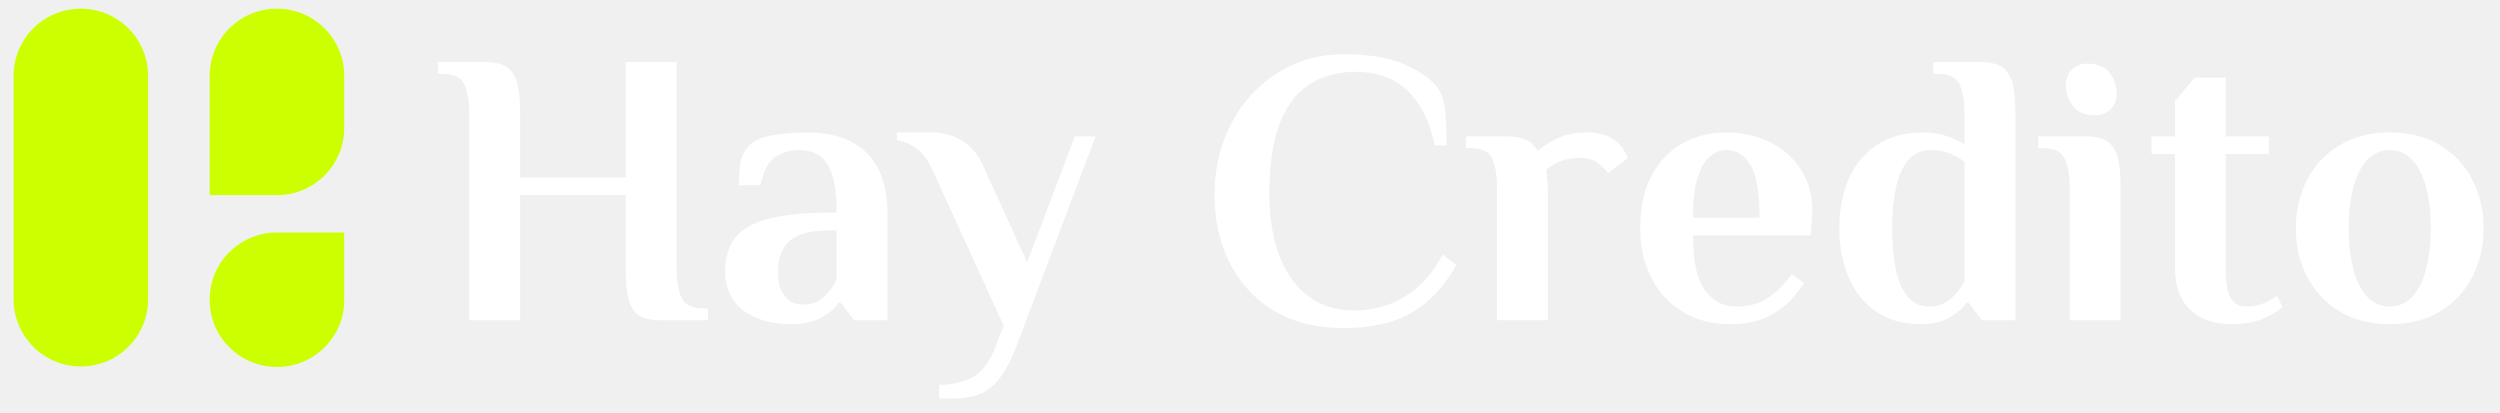
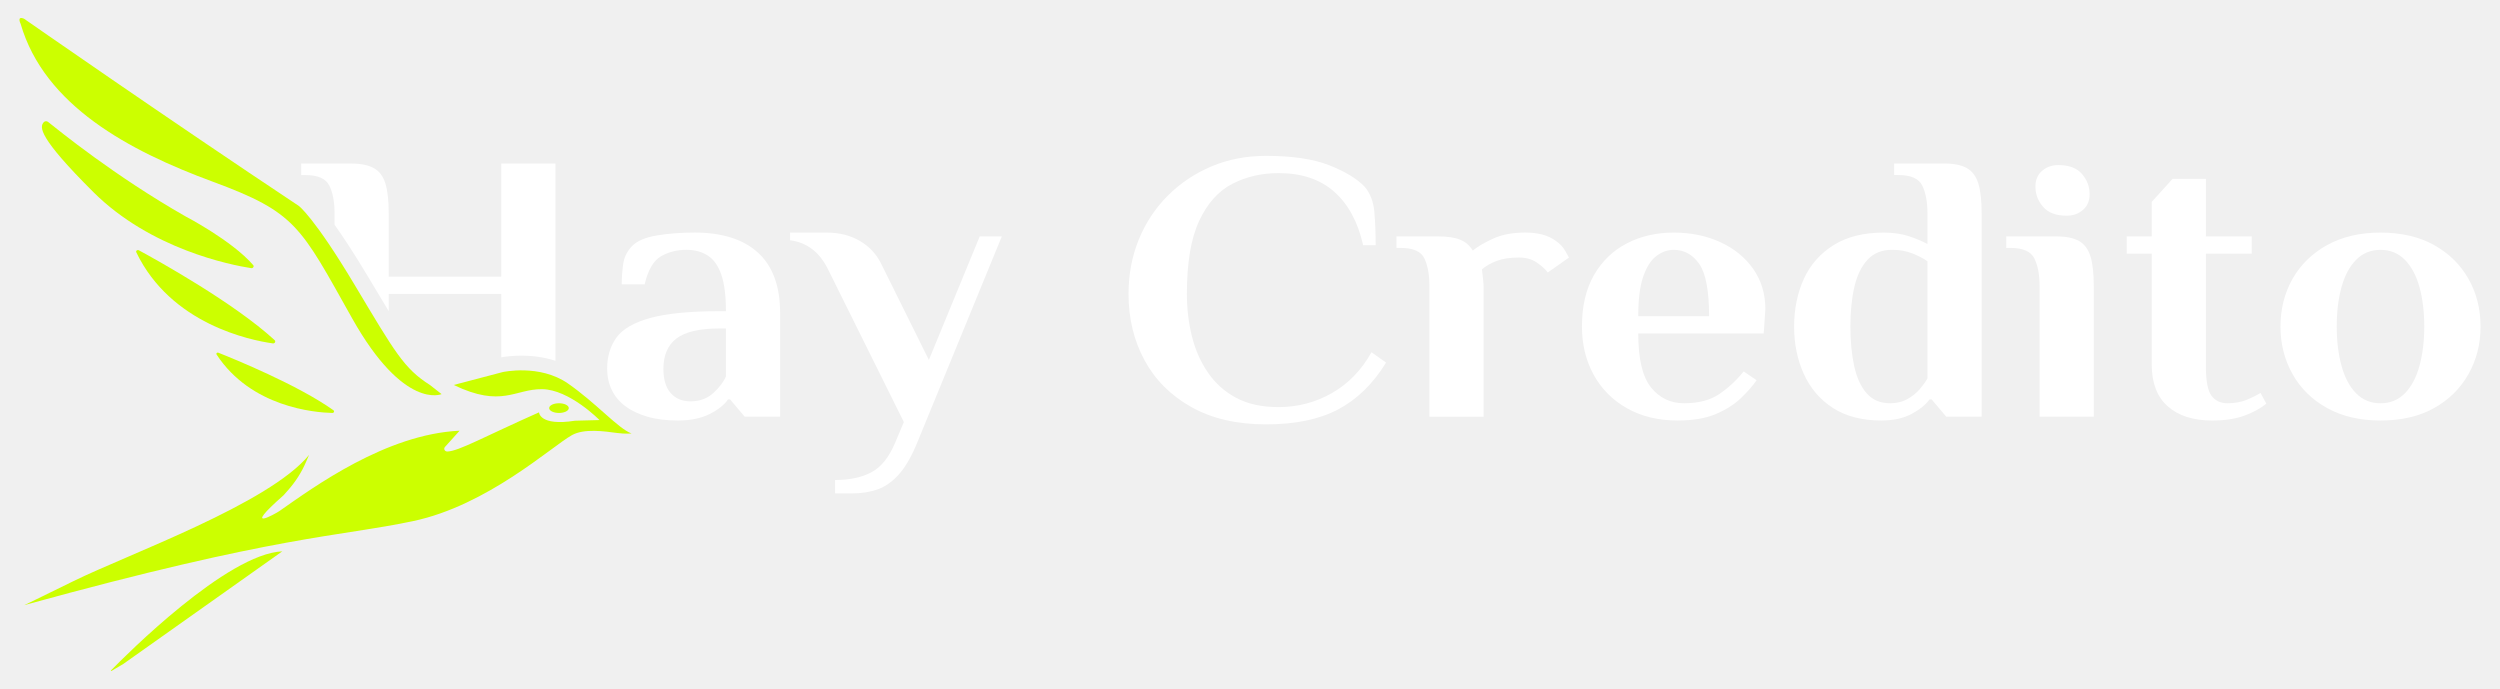
- <svg xmlns="http://www.w3.org/2000/svg" width="206" height="34" viewBox="0 0 206 34" fill="none">
-   <path d="M6.663 0.715H6.661C3.601 0.715 1.121 3.193 1.121 6.25V24.66C1.121 27.717 3.601 30.195 6.661 30.195H6.663C9.722 30.195 12.202 27.717 12.202 24.66V6.25C12.202 3.193 9.722 0.715 6.663 0.715Z" fill="#CCFF00" />
-   <path d="M22.822 0.715C25.88 0.715 28.363 3.19 28.363 6.24V10.555C28.363 13.604 25.88 16.08 22.822 16.08H17.282V6.24C17.28 3.19 19.764 0.715 22.822 0.715Z" fill="#CCFF00" />
-   <path d="M22.822 19.158H28.363V24.744C28.363 27.775 25.88 30.236 22.822 30.236C19.764 30.236 17.282 27.775 17.282 24.744V24.649C17.282 21.619 19.764 19.158 22.822 19.158Z" fill="#CCFF00" />
-   <path d="M38.668 26.388V9.303C38.668 8.336 38.533 7.557 38.266 6.966C37.997 6.374 37.38 6.079 36.412 6.079H36.089V5.112H39.959C40.711 5.112 41.296 5.24 41.715 5.498C42.135 5.757 42.43 6.187 42.602 6.789C42.773 7.39 42.86 8.228 42.86 9.303V14.622H51.564V5.113H55.754V22.198C55.754 23.165 55.888 23.944 56.157 24.535C56.425 25.127 57.043 25.422 58.011 25.422H58.333V26.39H54.464C53.711 26.39 53.127 26.266 52.707 26.018C52.288 25.772 51.993 25.342 51.821 24.728C51.649 24.116 51.563 23.273 51.563 22.198V16.072H42.858V26.388H38.668Z" fill="white" />
-   <path d="M65.231 26.71C64.329 26.71 63.538 26.603 62.861 26.388C62.185 26.173 61.615 25.878 61.153 25.502C60.69 25.125 60.342 24.669 60.106 24.131C59.868 23.594 59.752 23.003 59.752 22.359C59.752 21.327 59.993 20.451 60.477 19.732C60.961 19.012 61.837 18.464 63.104 18.087C64.372 17.711 66.155 17.524 68.456 17.524H68.94C68.94 16.234 68.822 15.214 68.586 14.461C68.349 13.709 68 13.171 67.539 12.85C67.076 12.527 66.524 12.366 65.879 12.366C65.149 12.366 64.493 12.548 63.913 12.914C63.331 13.28 62.913 14.064 62.655 15.268H60.883C60.883 14.709 60.921 14.139 60.995 13.559C61.07 12.978 61.302 12.474 61.689 12.043C62.076 11.613 62.716 11.319 63.607 11.157C64.499 10.996 65.472 10.916 66.524 10.916C67.577 10.916 68.512 11.057 69.329 11.336C70.145 11.615 70.838 12.035 71.408 12.593C71.977 13.152 72.407 13.856 72.698 14.704C72.988 15.554 73.134 16.547 73.134 17.685V26.39H70.394L69.264 24.94H69.103C68.824 25.391 68.35 25.8 67.685 26.164C67.019 26.53 66.202 26.712 65.234 26.712L65.231 26.71ZM66.198 25.099C66.908 25.099 67.499 24.863 67.971 24.39C68.442 23.918 68.765 23.455 68.938 23.004V18.976H68.455C66.908 18.976 65.796 19.255 65.118 19.813C64.441 20.372 64.103 21.221 64.103 22.359C64.103 23.261 64.291 23.944 64.667 24.405C65.043 24.869 65.553 25.099 66.198 25.099Z" fill="white" />
-   <path d="M77.385 32.836V31.707C78.501 31.707 79.436 31.492 80.189 31.062C80.942 30.631 81.554 29.804 82.027 28.58L82.704 26.839L76.901 14.139C76.557 13.344 76.132 12.735 75.628 12.318C75.123 11.898 74.547 11.646 73.904 11.56V10.914H76.741C77.709 10.914 78.557 11.145 79.287 11.608C80.017 12.071 80.565 12.699 80.931 13.493L84.639 21.617L88.572 11.237H90.281L83.768 28.483C83.338 29.643 82.87 30.54 82.365 31.174C81.861 31.807 81.308 32.243 80.706 32.48C80.104 32.716 79.427 32.834 78.675 32.834H77.385V32.836Z" fill="white" />
-   <path d="M110.715 27.033C108.459 27.033 106.536 26.549 104.946 25.583C103.355 24.615 102.146 23.306 101.319 21.65C100.492 19.995 100.077 18.136 100.077 16.072C100.077 14.439 100.341 12.919 100.866 11.511C101.394 10.105 102.139 8.873 103.107 7.821C104.075 6.768 105.202 5.946 106.492 5.354C107.783 4.763 109.189 4.468 110.715 4.468C112.736 4.468 114.363 4.732 115.599 5.257C116.834 5.785 117.753 6.392 118.355 7.078C118.785 7.637 119.031 8.357 119.097 9.238C119.161 10.118 119.194 11.033 119.194 11.978H118.227C117.817 10.023 117.072 8.523 115.986 7.481C114.9 6.438 113.466 5.916 111.683 5.916C110.372 5.916 109.179 6.218 108.105 6.818C107.03 7.42 106.177 8.457 105.542 9.93C104.907 11.402 104.592 13.448 104.592 16.071C104.592 17.295 104.72 18.478 104.978 19.617C105.237 20.757 105.65 21.776 106.22 22.68C106.789 23.582 107.521 24.291 108.412 24.808C109.304 25.323 110.395 25.581 111.685 25.581C113.168 25.581 114.543 25.189 115.811 24.406C117.079 23.622 118.1 22.477 118.874 20.972L120.003 21.842C118.991 23.627 117.757 24.936 116.295 25.776C114.833 26.613 112.975 27.033 110.717 27.033H110.715Z" fill="white" />
-   <path d="M123.352 26.388V15.427C123.352 14.459 123.223 13.681 122.965 13.089C122.706 12.498 122.094 12.203 121.128 12.203H120.806V11.235H123.997C124.727 11.235 125.303 11.327 125.721 11.509C126.14 11.691 126.466 11.998 126.704 12.428C127.091 12.085 127.623 11.747 128.299 11.412C128.976 11.079 129.798 10.913 130.766 10.913C131.237 10.913 131.667 10.966 132.056 11.074C132.443 11.181 132.776 11.343 133.055 11.558C133.421 11.816 133.695 12.127 133.877 12.493C134.059 12.859 134.151 13.03 134.151 13.008L132.507 14.265C132.313 13.986 132.028 13.707 131.652 13.427C131.276 13.148 130.819 13.008 130.282 13.008C129.593 13.008 129.014 13.105 128.541 13.297C128.067 13.492 127.691 13.727 127.412 14.007C127.455 14.393 127.486 14.706 127.509 14.941C127.529 15.179 127.542 15.382 127.542 15.554V26.384H123.352V26.388Z" fill="white" />
-   <path d="M142.565 26.71C141.06 26.71 139.749 26.367 138.632 25.678C137.515 24.992 136.655 24.05 136.053 22.858C135.451 21.665 135.151 20.318 135.151 18.812C135.151 17.094 135.462 15.649 136.086 14.477C136.709 13.306 137.559 12.42 138.632 11.818C139.707 11.216 140.909 10.916 142.243 10.916C143.576 10.916 144.778 11.185 145.854 11.723C146.929 12.26 147.777 13.013 148.4 13.979C149.022 14.947 149.334 16.074 149.334 17.364L149.206 19.395H139.503C139.503 21.523 139.83 23.034 140.486 23.925C141.142 24.817 141.995 25.262 143.049 25.262C144.166 25.262 145.075 25.004 145.774 24.489C146.473 23.974 147.101 23.339 147.659 22.586L148.658 23.327C148.356 23.8 147.954 24.3 147.449 24.825C146.944 25.352 146.299 25.798 145.515 26.162C144.73 26.528 143.748 26.71 142.565 26.71ZM139.503 17.942H144.983C144.983 15.814 144.73 14.354 144.225 13.558C143.72 12.763 143.06 12.364 142.243 12.364C141.769 12.364 141.324 12.536 140.906 12.88C140.486 13.223 140.148 13.799 139.891 14.603C139.633 15.41 139.504 16.521 139.504 17.94L139.503 17.942Z" fill="white" />
-   <path d="M158.328 26.71C156.823 26.71 155.573 26.362 154.572 25.663C153.573 24.964 152.82 24.014 152.316 22.81C151.811 21.606 151.558 20.274 151.558 18.812C151.558 17.35 151.809 15.992 152.316 14.799C152.82 13.606 153.589 12.661 154.621 11.962C155.653 11.263 156.941 10.915 158.49 10.915C159.22 10.915 159.87 11.017 160.441 11.221C161.01 11.426 161.488 11.646 161.875 11.882V9.303C161.875 8.336 161.74 7.557 161.473 6.966C161.204 6.374 160.587 6.079 159.619 6.079H159.296V5.112H163.165C163.918 5.112 164.503 5.24 164.922 5.498C165.342 5.757 165.637 6.187 165.808 6.789C165.98 7.39 166.067 8.228 166.067 9.303V26.388H163.327L162.198 24.938H162.036C161.757 25.368 161.299 25.77 160.666 26.147C160.032 26.523 159.253 26.71 158.328 26.71ZM158.974 25.26C159.489 25.26 159.941 25.142 160.328 24.907C160.715 24.671 161.037 24.386 161.296 24.052C161.554 23.719 161.747 23.424 161.877 23.165V13.334C161.575 13.098 161.188 12.878 160.717 12.673C160.243 12.468 159.718 12.366 159.137 12.366C158.341 12.366 157.708 12.645 157.234 13.204C156.761 13.762 156.423 14.525 156.22 15.493C156.015 16.461 155.913 17.567 155.913 18.812C155.913 20.058 156.01 21.14 156.202 22.116C156.397 23.094 156.717 23.863 157.17 24.421C157.621 24.98 158.223 25.259 158.975 25.259L158.974 25.26Z" fill="white" />
-   <path d="M170.545 26.388V15.427C170.545 14.459 170.409 13.681 170.142 13.089C169.874 12.498 169.256 12.203 168.288 12.203H167.966V11.235H171.835C172.586 11.235 173.172 11.364 173.592 11.622C174.012 11.88 174.306 12.31 174.478 12.912C174.65 13.514 174.736 14.352 174.736 15.427V26.388H170.546H170.545ZM172.64 9.496C171.823 9.496 171.216 9.25 170.819 8.754C170.422 8.259 170.222 7.69 170.222 7.045C170.222 6.487 170.394 6.046 170.737 5.724C171.081 5.401 171.5 5.24 171.995 5.24C172.811 5.24 173.418 5.488 173.816 5.982C174.213 6.476 174.412 7.045 174.412 7.69C174.412 8.249 174.24 8.689 173.895 9.012C173.552 9.335 173.132 9.496 172.638 9.496H172.64Z" fill="white" />
-   <path d="M183.892 26.71C182.43 26.71 181.285 26.313 180.46 25.517C179.632 24.723 179.218 23.55 179.218 22.004V12.687H177.284V11.237H179.218V8.336L180.829 6.402H183.408V11.237H186.955V12.687H183.408V22.196C183.408 23.4 183.554 24.211 183.843 24.629C184.133 25.049 184.547 25.257 185.085 25.257C185.623 25.257 186.138 25.16 186.568 24.967C186.998 24.773 187.352 24.581 187.631 24.387L188.082 25.29C187.652 25.677 187.093 26.01 186.406 26.289C185.718 26.568 184.88 26.709 183.892 26.709V26.71Z" fill="white" />
-   <path d="M196.914 26.71C195.324 26.71 193.949 26.362 192.789 25.663C191.628 24.964 190.735 24.013 190.113 22.81C189.488 21.606 189.178 20.274 189.178 18.812C189.178 17.35 189.49 15.992 190.113 14.799C190.735 13.606 191.628 12.661 192.789 11.962C193.949 11.263 195.324 10.914 196.914 10.914C198.505 10.914 199.908 11.265 201.058 11.962C202.207 12.661 203.094 13.606 203.716 14.799C204.339 15.992 204.651 17.329 204.651 18.812C204.651 20.295 204.339 21.606 203.716 22.81C203.092 24.013 202.206 24.964 201.058 25.663C199.908 26.362 198.527 26.71 196.914 26.71ZM196.914 25.26C197.667 25.26 198.295 24.981 198.8 24.423C199.304 23.864 199.681 23.096 199.929 22.118C200.175 21.14 200.3 20.038 200.3 18.814C200.3 17.59 200.177 16.461 199.929 15.495C199.681 14.527 199.304 13.766 198.8 13.205C198.295 12.647 197.665 12.368 196.914 12.368C196.163 12.368 195.534 12.647 195.029 13.205C194.525 13.764 194.148 14.527 193.9 15.495C193.652 16.462 193.529 17.569 193.529 18.814C193.529 20.059 193.652 21.142 193.9 22.118C194.146 23.096 194.523 23.864 195.029 24.423C195.534 24.981 196.162 25.26 196.914 25.26Z" fill="white" />
+ <svg xmlns="http://www.w3.org/2000/svg" width="196" height="54" viewBox="0 0 196 54" fill="none">
+   <path d="M53.154 32.969C52.239 32.969 51.439 32.868 50.752 32.668C50.066 32.469 49.488 32.192 49.021 31.841C48.552 31.49 48.199 31.064 47.96 30.563C47.719 30.062 47.6 29.511 47.6 28.909C47.6 27.947 47.845 27.131 48.335 26.458C48.826 25.787 49.713 25.276 50.999 24.924C52.283 24.574 54.091 24.397 56.423 24.397H56.913C56.913 23.195 56.794 22.243 56.553 21.541C56.313 20.839 55.959 20.339 55.492 20.038C55.023 19.737 54.462 19.586 53.81 19.586C53.069 19.586 52.404 19.757 51.816 20.097C51.228 20.439 50.804 21.169 50.541 22.292H48.744C48.744 21.771 48.782 21.24 48.859 20.699C48.934 20.158 49.169 19.686 49.562 19.285C49.953 18.884 50.602 18.608 51.507 18.458C52.41 18.307 53.396 18.232 54.464 18.232C55.531 18.232 56.478 18.362 57.306 18.623C58.133 18.883 58.836 19.274 59.413 19.796C59.99 20.317 60.426 20.974 60.72 21.765C61.014 22.557 61.161 23.484 61.161 24.547V32.667H58.383L57.24 31.314H57.077C56.794 31.735 56.314 32.115 55.64 32.457C54.964 32.797 54.137 32.968 53.156 32.968L53.154 32.969ZM54.135 31.466C54.854 31.466 55.453 31.246 55.932 30.805C56.412 30.363 56.737 29.932 56.913 29.511V25.752H56.423C54.854 25.752 53.727 26.012 53.041 26.533C52.355 27.054 52.011 27.847 52.011 28.909C52.011 29.751 52.201 30.388 52.584 30.819C52.964 31.25 53.483 31.466 54.135 31.466Z" fill="white" />
+   <path d="M65.471 38.684V37.632C66.603 37.632 67.551 37.431 68.314 37.03C69.076 36.629 69.697 35.856 70.177 34.715L70.862 33.091L64.981 21.242C64.631 20.501 64.201 19.934 63.69 19.543C63.177 19.152 62.595 18.917 61.941 18.837V18.235H64.817C65.798 18.235 66.658 18.451 67.398 18.882C68.139 19.313 68.694 19.899 69.065 20.641L72.823 28.219L76.81 18.536H78.542L71.942 34.625C71.507 35.707 71.032 36.545 70.521 37.135C70.008 37.726 69.447 38.132 68.839 38.354C68.229 38.574 67.542 38.685 66.781 38.685H65.474L65.471 38.684Z" fill="white" />
+   <path d="M99.259 33.271C96.971 33.271 95.022 32.819 93.41 31.918C91.799 31.015 90.572 29.794 89.734 28.248C88.896 26.704 88.477 24.971 88.477 23.046C88.477 21.523 88.742 20.105 89.277 18.791C89.81 17.479 90.568 16.33 91.547 15.347C92.528 14.365 93.671 13.598 94.978 13.046C96.284 12.495 97.712 12.219 99.259 12.219C101.306 12.219 102.956 12.465 104.21 12.955C105.463 13.447 106.393 14.013 107.003 14.654C107.439 15.175 107.689 15.848 107.755 16.668C107.821 17.49 107.852 18.342 107.852 19.225H106.871C106.458 17.4 105.7 16.003 104.601 15.03C103.5 14.058 102.046 13.572 100.24 13.572C98.911 13.572 97.702 13.852 96.613 14.414C95.523 14.975 94.657 15.943 94.015 17.316C93.372 18.69 93.052 20.6 93.052 23.045C93.052 24.188 93.182 25.291 93.443 26.353C93.704 27.416 94.124 28.368 94.701 29.209C95.278 30.051 96.018 30.712 96.922 31.194C97.826 31.676 98.932 31.916 100.24 31.916C101.743 31.916 103.136 31.55 104.422 30.818C105.706 30.086 106.742 29.019 107.525 27.616L108.668 28.428C107.645 30.092 106.392 31.314 104.911 32.097C103.43 32.879 101.545 33.271 99.259 33.271Z" fill="white" />
+   <path d="M112.066 32.668V22.444C112.066 21.541 111.935 20.815 111.674 20.264C111.413 19.712 110.792 19.436 109.811 19.436H109.484V18.533H112.72C113.46 18.533 114.044 18.618 114.468 18.789C114.893 18.96 115.224 19.245 115.465 19.646C115.856 19.324 116.396 19.009 117.083 18.698C117.768 18.387 118.602 18.232 119.583 18.232C120.062 18.232 120.498 18.283 120.889 18.382C121.281 18.484 121.619 18.633 121.902 18.834C122.271 19.074 122.549 19.365 122.735 19.706C122.92 20.048 123.013 20.209 123.013 20.188L121.347 21.362C121.15 21.101 120.861 20.841 120.48 20.58C120.098 20.32 119.636 20.19 119.092 20.19C118.394 20.19 117.806 20.279 117.328 20.46C116.849 20.641 116.468 20.861 116.185 21.122C116.229 21.482 116.261 21.773 116.283 21.994C116.305 22.215 116.316 22.405 116.316 22.566V32.67H112.067L112.066 32.668Z" fill="white" />
+   <path d="M131.542 32.969C130.017 32.969 128.689 32.65 127.555 32.007C126.421 31.366 125.55 30.488 124.94 29.375C124.33 28.262 124.025 27.005 124.025 25.602C124.025 23.998 124.341 22.65 124.973 21.557C125.605 20.465 126.465 19.637 127.555 19.076C128.644 18.514 129.863 18.234 131.215 18.234C132.567 18.234 133.786 18.484 134.875 18.986C135.965 19.487 136.825 20.189 137.457 21.091C138.089 21.994 138.405 23.046 138.405 24.249L138.274 26.143H128.439C128.439 28.128 128.77 29.536 129.435 30.368C130.099 31.2 130.965 31.615 132.033 31.615C133.165 31.615 134.086 31.375 134.793 30.893C135.501 30.411 136.138 29.821 136.705 29.119L137.718 29.811C137.413 30.252 137.004 30.718 136.493 31.209C135.98 31.701 135.328 32.116 134.532 32.456C133.737 32.796 132.74 32.967 131.542 32.967V32.969ZM128.439 24.79H133.993C133.993 22.805 133.737 21.442 133.226 20.701C132.713 19.96 132.044 19.588 131.217 19.588C130.737 19.588 130.286 19.749 129.86 20.07C129.435 20.391 129.093 20.926 128.83 21.679C128.569 22.431 128.439 23.469 128.439 24.791V24.79Z" fill="white" />
+   <path d="M147.519 32.969C145.994 32.969 144.725 32.644 143.713 31.992C142.7 31.341 141.938 30.454 141.425 29.332C140.913 28.209 140.658 26.966 140.658 25.603C140.658 24.24 140.914 22.971 141.425 21.858C141.936 20.745 142.716 19.863 143.762 19.212C144.807 18.56 146.114 18.235 147.683 18.235C148.423 18.235 149.082 18.33 149.659 18.52C150.236 18.711 150.72 18.916 151.113 19.136V16.73C151.113 15.827 150.977 15.101 150.705 14.549C150.433 13.998 149.805 13.722 148.826 13.722H148.499V12.819H152.42C153.182 12.819 153.775 12.939 154.201 13.179C154.626 13.419 154.924 13.822 155.1 14.382C155.275 14.943 155.361 15.724 155.361 16.727V32.665H152.583L151.44 31.312H151.277C150.994 31.713 150.53 32.09 149.889 32.44C149.246 32.79 148.456 32.966 147.519 32.966V32.969ZM148.173 31.616C148.695 31.616 149.154 31.506 149.546 31.285C149.937 31.065 150.264 30.799 150.527 30.488C150.788 30.177 150.984 29.902 151.115 29.66V20.488C150.81 20.268 150.417 20.062 149.939 19.871C149.459 19.68 148.926 19.586 148.338 19.586C147.532 19.586 146.889 19.847 146.411 20.368C145.931 20.889 145.589 21.601 145.381 22.503C145.174 23.406 145.071 24.438 145.071 25.601C145.071 26.765 145.169 27.772 145.365 28.683C145.562 29.596 145.889 30.313 146.346 30.834C146.804 31.354 147.414 31.615 148.176 31.615L148.173 31.616Z" fill="white" />
+   <path d="M159.904 32.668V22.444C159.904 21.541 159.767 20.815 159.495 20.264C159.221 19.712 158.596 19.436 157.616 19.436H157.289V18.533H161.21C161.973 18.533 162.565 18.653 162.991 18.893C163.416 19.133 163.716 19.536 163.891 20.096C164.065 20.657 164.152 21.439 164.152 22.441V32.665H159.904V32.668ZM162.028 16.911C161.199 16.911 160.584 16.681 160.182 16.219C159.778 15.758 159.578 15.227 159.578 14.626C159.578 14.105 159.753 13.694 160.1 13.393C160.448 13.092 160.874 12.942 161.375 12.942C162.202 12.942 162.818 13.172 163.221 13.633C163.623 14.095 163.826 14.626 163.826 15.227C163.826 15.748 163.652 16.159 163.303 16.459C162.954 16.76 162.529 16.911 162.029 16.911H162.028Z" fill="white" />
+   <path d="M173.432 32.969C171.951 32.969 170.791 32.599 169.953 31.857C169.113 31.116 168.695 30.022 168.695 28.579V19.889H166.734V18.536H168.695V15.829L170.328 14.024H172.943V18.536H176.537V19.889H172.943V28.76C172.943 29.883 173.091 30.64 173.385 31.03C173.679 31.421 174.099 31.616 174.643 31.616C175.186 31.616 175.71 31.527 176.146 31.346C176.581 31.165 176.941 30.985 177.224 30.805L177.682 31.647C177.246 32.007 176.68 32.318 175.982 32.579C175.284 32.839 174.435 32.969 173.433 32.969H173.432Z" fill="white" />
+   <path d="M186.631 32.969C185.02 32.969 183.625 32.644 182.449 31.993C181.273 31.342 180.369 30.455 179.737 29.332C179.105 28.209 178.789 26.966 178.789 25.603C178.789 24.24 179.105 22.971 179.737 21.858C180.369 20.746 181.273 19.863 182.449 19.212C183.625 18.561 185.02 18.235 186.631 18.235C188.243 18.235 189.664 18.561 190.831 19.212C191.996 19.863 192.895 20.746 193.527 21.858C194.159 22.971 194.475 24.22 194.475 25.603C194.475 26.986 194.159 28.209 193.527 29.332C192.895 30.455 191.996 31.342 190.831 31.993C189.666 32.644 188.265 32.969 186.631 32.969ZM186.631 31.617C187.394 31.617 188.03 31.356 188.543 30.835C189.054 30.314 189.436 29.598 189.686 28.685C189.936 27.773 190.062 26.745 190.062 25.603C190.062 24.461 189.936 23.408 189.686 22.505C189.434 21.602 189.054 20.892 188.543 20.369C188.03 19.849 187.394 19.588 186.631 19.588C185.869 19.588 185.232 19.849 184.719 20.369C184.207 20.89 183.826 21.602 183.576 22.505C183.325 23.408 183.201 24.44 183.201 25.603C183.201 26.766 183.326 27.773 183.576 28.685C183.826 29.598 184.208 30.314 184.719 30.835C185.23 31.356 185.869 31.617 186.631 31.617Z" fill="white" />
+   <path d="M25.821 14.55C26.093 15.101 26.229 15.827 26.229 16.73V17.62C26.915 18.581 27.792 19.912 28.894 21.756L29.275 22.394C29.727 23.15 30.124 23.812 30.476 24.393V23.046H39.297V28.014C39.582 27.963 40.156 27.882 40.884 27.882C41.612 27.882 42.569 27.967 43.546 28.287V12.822H39.297V21.693H30.476V16.732C30.476 15.729 30.388 14.948 30.215 14.386C30.04 13.825 29.742 13.424 29.316 13.184C28.891 12.944 28.297 12.823 27.534 12.823H23.613V13.725H23.94C24.92 13.725 25.547 14.001 25.819 14.553L25.821 14.55Z" fill="white" />
+   <path d="M1.888 47.45C1.888 47.45 2.953 46.943 5.756 45.562C10.059 43.442 21.093 39.505 24.231 35.665L23.984 36.236C23.644 37.025 23.176 37.76 22.594 38.419L22.236 38.825C18.827 41.829 21.61 40.272 21.909 40.064C24.616 38.172 30.265 34.037 36.033 33.767L34.892 35.034C34.752 35.176 34.862 35.403 35.071 35.399C35.945 35.383 38.05 34.195 42.258 32.328C42.258 32.328 42.295 33.425 45.081 32.984L47.001 32.933C47.001 32.933 44.643 30.535 42.504 30.511C40.366 30.486 39.352 32 35.568 30.182L39.406 29.172C39.406 29.172 42.3 28.521 44.522 30.061C46.743 31.6 48.496 33.628 49.51 33.981C49.51 33.981 49.053 34.036 48.378 33.946C47.381 33.813 45.8 33.577 44.834 34.118C43.217 35.027 38.226 39.619 32.387 40.855C26.548 42.092 21.857 41.942 1.887 47.447L1.888 47.45Z" fill="#CCFF00" />
+   <path d="M43.824 32.376C44.248 32.376 44.593 32.206 44.593 31.995C44.593 31.785 44.248 31.615 43.824 31.615C43.399 31.615 43.055 31.785 43.055 31.995C43.055 32.206 43.399 32.376 43.824 32.376Z" fill="#CCFF00" />
+   <path d="M1.887 1.469C1.887 1.469 13.121 9.3 23.423 16.141C23.423 16.141 24.602 16.982 27.792 22.314C30.981 27.646 31.673 28.893 33.718 30.19L34.622 30.899C34.622 30.899 31.673 32.195 27.607 24.956C23.541 17.717 23.235 16.662 16.671 14.241C10.107 11.82 3.477 8.275 1.617 1.867C1.617 1.867 1.284 1.219 1.889 1.469H1.887Z" fill="#CCFF00" />
+   <path d="M3.432 9.579C3.517 9.486 3.67 9.479 3.77 9.559C4.608 10.222 8.982 13.796 14.538 16.961C14.538 16.961 18.19 18.86 19.849 20.78C19.942 20.889 19.84 21.046 19.692 21.023C18.068 20.77 11.815 19.536 7.32 15.06C2.975 10.735 3.094 9.949 3.432 9.58V9.579Z" fill="#CCFF00" />
+   <path d="M10.88 19.619C12.392 20.439 18.351 23.747 21.529 26.664C21.643 26.769 21.545 26.944 21.388 26.922C19.624 26.674 13.395 25.416 10.686 19.781C10.633 19.668 10.765 19.558 10.88 19.621V19.619Z" fill="#CCFF00" />
+   <path d="M17.112 27.65C18.376 28.151 23.359 30.182 26.142 32.163C26.241 32.234 26.184 32.379 26.058 32.376C24.66 32.343 19.684 31.927 16.979 27.793C16.925 27.711 17.017 27.613 17.112 27.65Z" fill="#CCFF00" />
+   <path d="M8.7 52.56C9.872 51.362 17.799 43.413 22.133 43.225L9.659 52.059L8.738 52.602C8.708 52.619 8.677 52.584 8.699 52.56H8.7Z" fill="#CCFF00" />
</svg>
